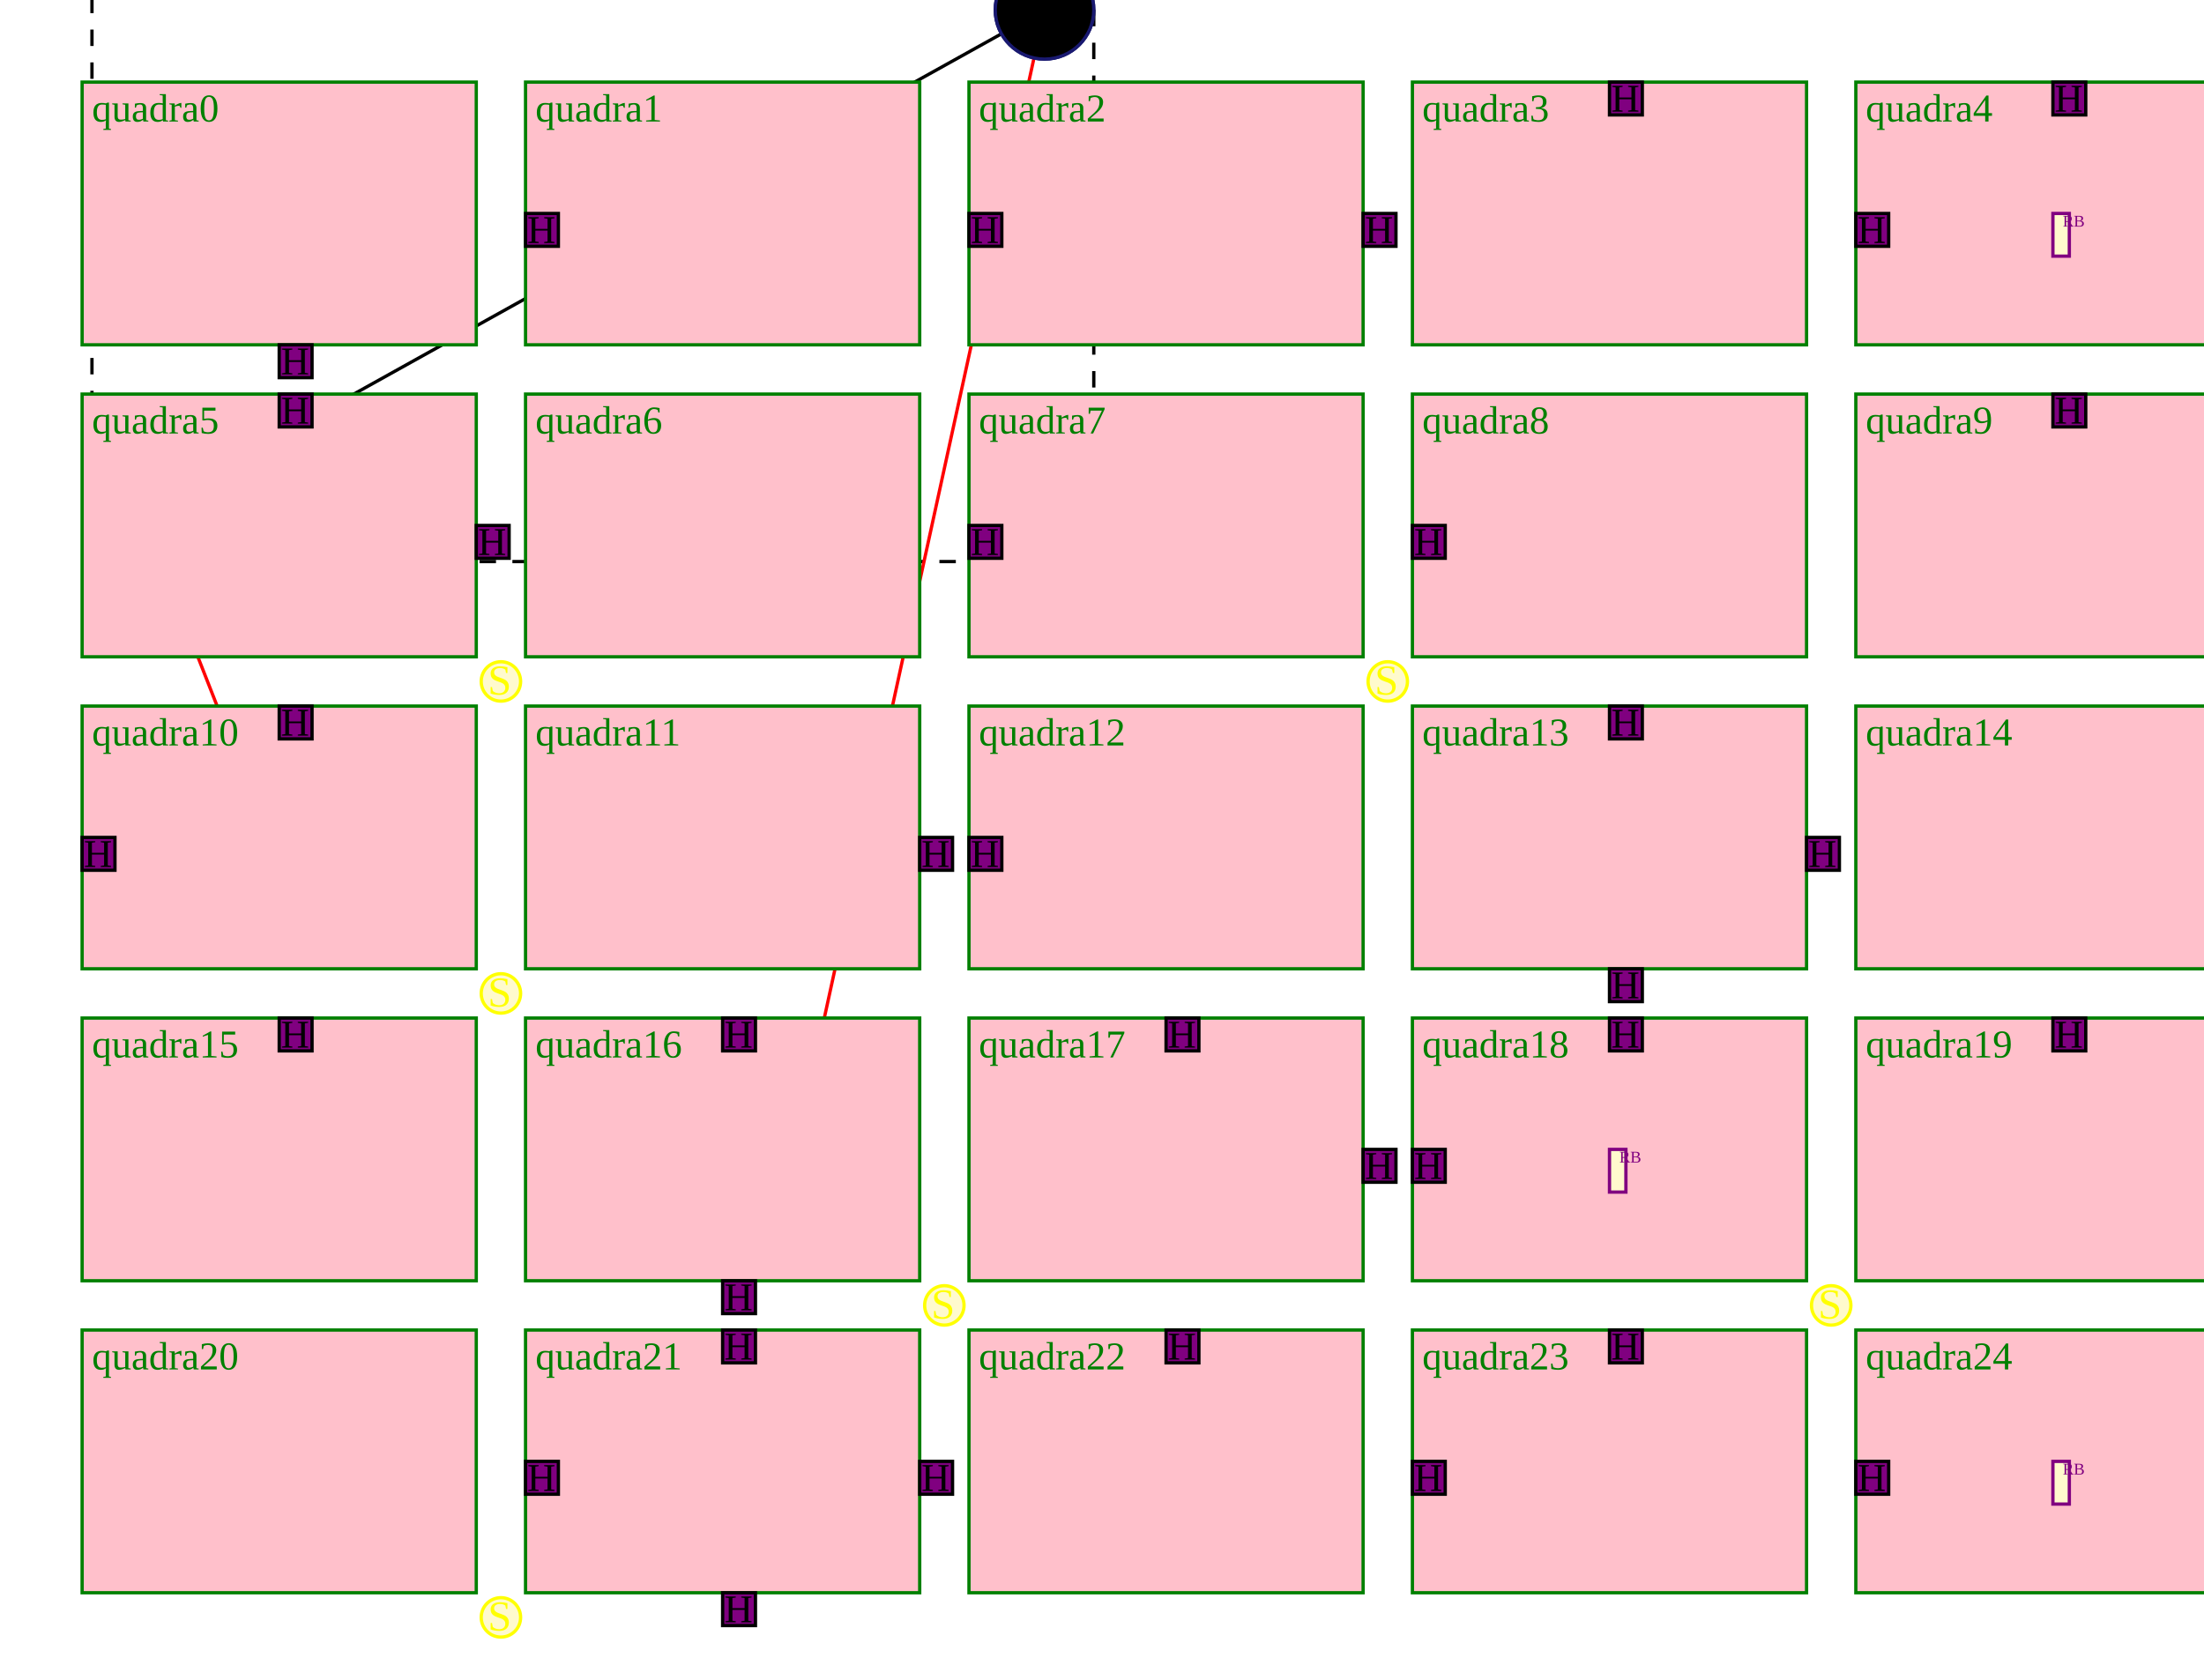
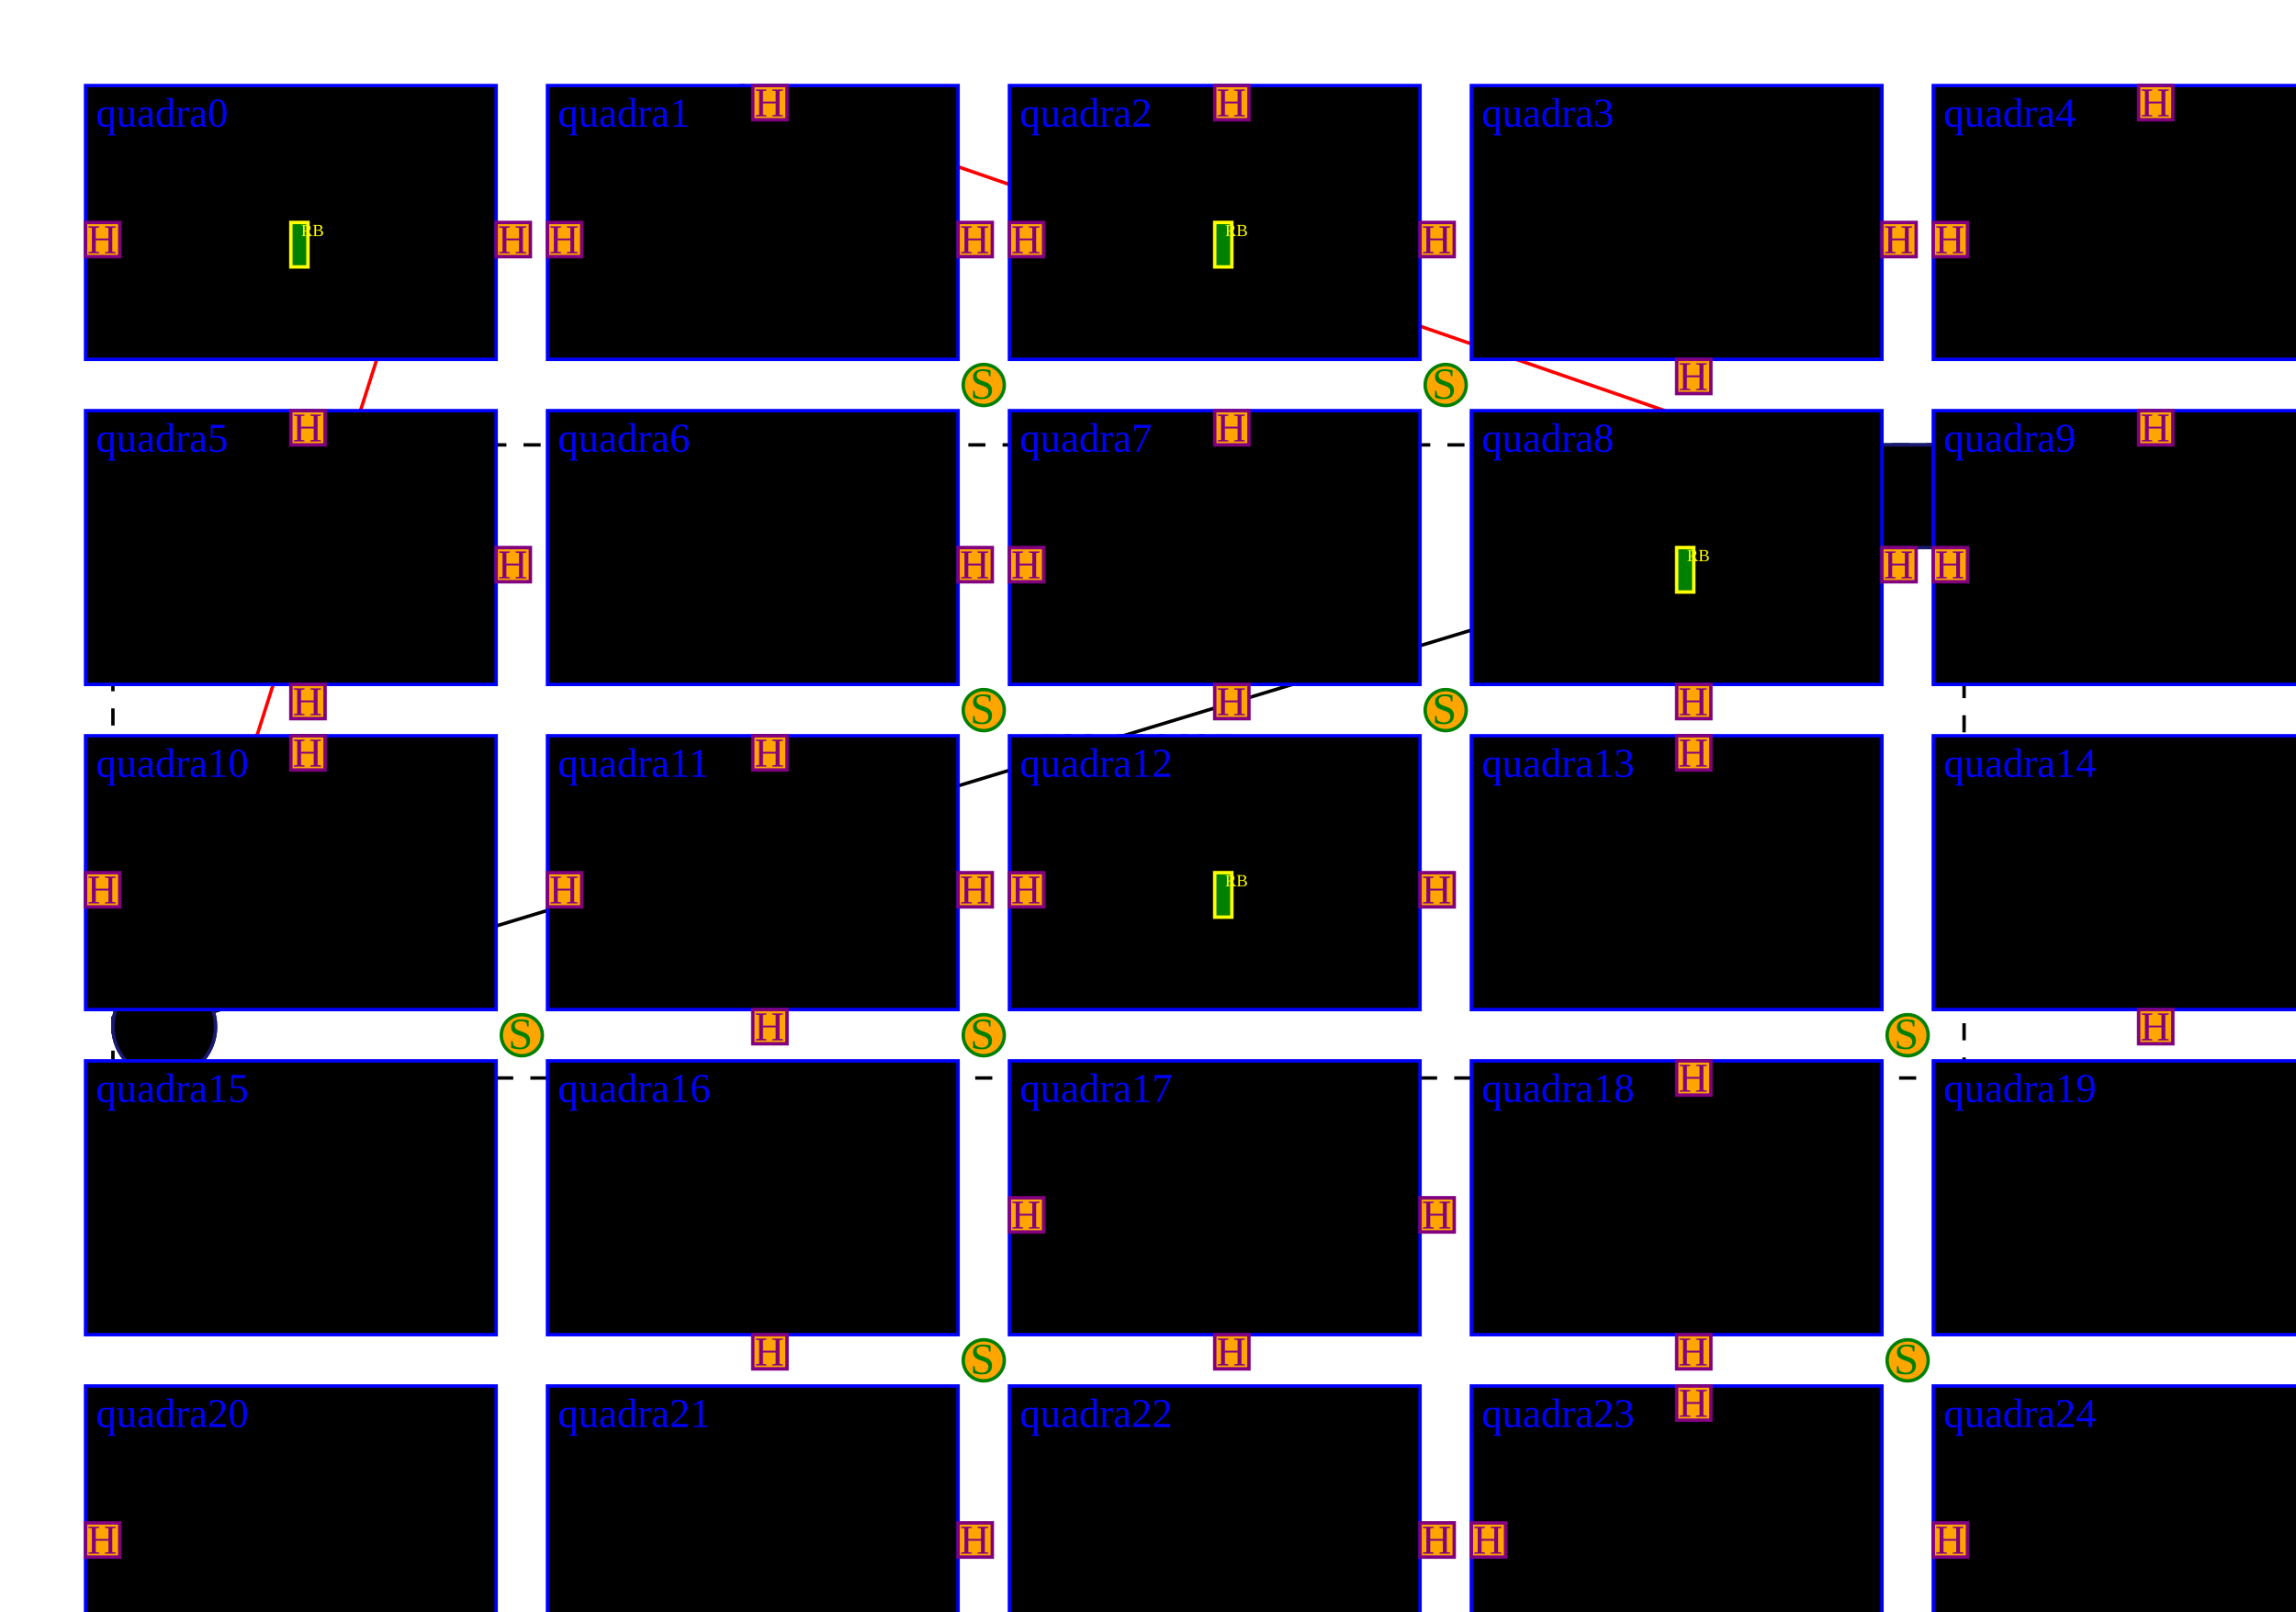
<svg>
-   <rect x="28" y="-12" width="305" height="183" fill="none" stroke="black" stroke-dasharray="5" />
-   <circle cx="242" cy="351" r="2" fill="red" stroke="red" />
-   <line x1="242" y1="351" x2="318" y2="3" stroke="red" />
-   <circle cx="90" cy="276" r="2" fill="red" stroke="red" />
-   <line x1="90" y1="276" x2="43" y2="156" stroke="red" />
-   <line x1="318" y1="3" x2="43" y2="156" stroke="black" />
-   <text x="180.5" y="79.5"> 314.696679 </text>
-   <circle cx="318" cy="3" r="15" fill="black" stroke="midnightblue" stroke-width="1" />
-   <rect x="28" y="141" width="30" height="30" fill="black" stroke="midnightblue" stroke-width="1" />
-   <circle cx="318" cy="3" r="15" fill="black" stroke="midnightblue" stroke-width="1" />
-   <rect x="28" y="141" width="30" height="30" fill="black" stroke="midnightblue" stroke-width="1" />
-   <rect x="25" y="25" width="120" height="80" fill="pink" stroke="green" stroke-width="1" />
-   <text x="28" y="37" font-size="12" fill="green"> quadra0 </text>
-   <rect x="160" y="25" width="120" height="80" fill="pink" stroke="green" stroke-width="1" />
-   <text x="163" y="37" font-size="12" fill="green"> quadra1 </text>
-   <rect x="295" y="25" width="120" height="80" fill="pink" stroke="green" stroke-width="1" />
-   <text x="298" y="37" font-size="12" fill="green"> quadra2 </text>
-   <rect x="430" y="25" width="120" height="80" fill="pink" stroke="green" stroke-width="1" />
-   <text x="433" y="37" font-size="12" fill="green"> quadra3 </text>
-   <rect x="565" y="25" width="120" height="80" fill="pink" stroke="green" stroke-width="1" />
-   <text x="568" y="37" font-size="12" fill="green"> quadra4 </text>
-   <rect x="25" y="120" width="120" height="80" fill="pink" stroke="green" stroke-width="1" />
-   <text x="28" y="132" font-size="12" fill="green"> quadra5 </text>
-   <rect x="160" y="120" width="120" height="80" fill="pink" stroke="green" stroke-width="1" />
-   <text x="163" y="132" font-size="12" fill="green"> quadra6 </text>
-   <rect x="295" y="120" width="120" height="80" fill="pink" stroke="green" stroke-width="1" />
-   <text x="298" y="132" font-size="12" fill="green"> quadra7 </text>
-   <rect x="430" y="120" width="120" height="80" fill="pink" stroke="green" stroke-width="1" />
-   <text x="433" y="132" font-size="12" fill="green"> quadra8 </text>
-   <rect x="565" y="120" width="120" height="80" fill="pink" stroke="green" stroke-width="1" />
-   <text x="568" y="132" font-size="12" fill="green"> quadra9 </text>
-   <rect x="25" y="215" width="120" height="80" fill="pink" stroke="green" stroke-width="1" />
-   <text x="28" y="227" font-size="12" fill="green"> quadra10 </text>
-   <rect x="160" y="215" width="120" height="80" fill="pink" stroke="green" stroke-width="1" />
-   <text x="163" y="227" font-size="12" fill="green"> quadra11 </text>
-   <rect x="295" y="215" width="120" height="80" fill="pink" stroke="green" stroke-width="1" />
-   <text x="298" y="227" font-size="12" fill="green"> quadra12 </text>
-   <rect x="430" y="215" width="120" height="80" fill="pink" stroke="green" stroke-width="1" />
-   <text x="433" y="227" font-size="12" fill="green"> quadra13 </text>
-   <rect x="565" y="215" width="120" height="80" fill="pink" stroke="green" stroke-width="1" />
-   <text x="568" y="227" font-size="12" fill="green"> quadra14 </text>
-   <rect x="25" y="310" width="120" height="80" fill="pink" stroke="green" stroke-width="1" />
-   <text x="28" y="322" font-size="12" fill="green"> quadra15 </text>
-   <rect x="160" y="310" width="120" height="80" fill="pink" stroke="green" stroke-width="1" />
-   <text x="163" y="322" font-size="12" fill="green"> quadra16 </text>
-   <rect x="295" y="310" width="120" height="80" fill="pink" stroke="green" stroke-width="1" />
-   <text x="298" y="322" font-size="12" fill="green"> quadra17 </text>
-   <rect x="430" y="310" width="120" height="80" fill="pink" stroke="green" stroke-width="1" />
-   <text x="433" y="322" font-size="12" fill="green"> quadra18 </text>
-   <rect x="565" y="310" width="120" height="80" fill="pink" stroke="green" stroke-width="1" />
-   <text x="568" y="322" font-size="12" fill="green"> quadra19 </text>
-   <rect x="25" y="405" width="120" height="80" fill="pink" stroke="green" stroke-width="1" />
-   <text x="28" y="417" font-size="12" fill="green"> quadra20 </text>
-   <rect x="160" y="405" width="120" height="80" fill="pink" stroke="green" stroke-width="1" />
-   <text x="163" y="417" font-size="12" fill="green"> quadra21 </text>
-   <rect x="295" y="405" width="120" height="80" fill="pink" stroke="green" stroke-width="1" />
-   <text x="298" y="417" font-size="12" fill="green"> quadra22 </text>
-   <rect x="430" y="405" width="120" height="80" fill="pink" stroke="green" stroke-width="1" />
-   <text x="433" y="417" font-size="12" fill="green"> quadra23 </text>
-   <rect x="565" y="405" width="120" height="80" fill="pink" stroke="green" stroke-width="1" />
-   <text x="568" y="417" font-size="12" fill="green"> quadra24 </text>
-   <rect x="85" y="105" width="10" height="10" fill="purple" stroke="black" stroke-width="1" />
-   <text x="85.5" y="114" font-size="12" fill="black"> H </text>
-   <rect x="160" y="65" width="10" height="10" fill="purple" stroke="black" stroke-width="1" />
-   <text x="160.5" y="74" font-size="12" fill="black"> H </text>
-   <rect x="415" y="65" width="10" height="10" fill="purple" stroke="black" stroke-width="1" />
-   <text x="415.5" y="74" font-size="12" fill="black"> H </text>
-   <rect x="295" y="65" width="10" height="10" fill="purple" stroke="black" stroke-width="1" />
-   <text x="295.5" y="74" font-size="12" fill="black"> H </text>
-   <rect x="490" y="25" width="10" height="10" fill="purple" stroke="black" stroke-width="1" />
-   <text x="490.5" y="34" font-size="12" fill="black"> H </text>
-   <rect x="625" y="25" width="10" height="10" fill="purple" stroke="black" stroke-width="1" />
-   <text x="625.5" y="34" font-size="12" fill="black"> H </text>
-   <rect x="685" y="65" width="10" height="10" fill="purple" stroke="black" stroke-width="1" />
-   <text x="685.5" y="74" font-size="12" fill="black"> H </text>
-   <rect x="565" y="65" width="10" height="10" fill="purple" stroke="black" stroke-width="1" />
-   <text x="565.5" y="74" font-size="12" fill="black"> H </text>
-   <rect x="85" y="120" width="10" height="10" fill="purple" stroke="black" stroke-width="1" />
-   <text x="85.5" y="129" font-size="12" fill="black"> H </text>
-   <rect x="145" y="160" width="10" height="10" fill="purple" stroke="black" stroke-width="1" />
-   <text x="145.5" y="169" font-size="12" fill="black"> H </text>
-   <rect x="295" y="160" width="10" height="10" fill="purple" stroke="black" stroke-width="1" />
-   <text x="295.5" y="169" font-size="12" fill="black"> H </text>
-   <rect x="430" y="160" width="10" height="10" fill="purple" stroke="black" stroke-width="1" />
-   <text x="430.5" y="169" font-size="12" fill="black"> H </text>
-   <rect x="625" y="120" width="10" height="10" fill="purple" stroke="black" stroke-width="1" />
-   <text x="625.5" y="129" font-size="12" fill="black"> H </text>
-   <rect x="85" y="215" width="10" height="10" fill="purple" stroke="black" stroke-width="1" />
-   <text x="85.5" y="224" font-size="12" fill="black"> H </text>
-   <rect x="25" y="255" width="10" height="10" fill="purple" stroke="black" stroke-width="1" />
-   <text x="25.5" y="264" font-size="12" fill="black"> H </text>
-   <rect x="280" y="255" width="10" height="10" fill="purple" stroke="black" stroke-width="1" />
-   <text x="280.5" y="264" font-size="12" fill="black"> H </text>
-   <rect x="295" y="255" width="10" height="10" fill="purple" stroke="black" stroke-width="1" />
-   <text x="295.5" y="264" font-size="12" fill="black"> H </text>
-   <rect x="490" y="215" width="10" height="10" fill="purple" stroke="black" stroke-width="1" />
-   <text x="490.5" y="224" font-size="12" fill="black"> H </text>
-   <rect x="550" y="255" width="10" height="10" fill="purple" stroke="black" stroke-width="1" />
-   <text x="550.5" y="264" font-size="12" fill="black"> H </text>
-   <rect x="490" y="295" width="10" height="10" fill="purple" stroke="black" stroke-width="1" />
-   <text x="490.5" y="304" font-size="12" fill="black"> H </text>
-   <rect x="685" y="255" width="10" height="10" fill="purple" stroke="black" stroke-width="1" />
-   <text x="685.5" y="264" font-size="12" fill="black"> H </text>
-   <rect x="85" y="310" width="10" height="10" fill="purple" stroke="black" stroke-width="1" />
-   <text x="85.5" y="319" font-size="12" fill="black"> H </text>
-   <rect x="220" y="310" width="10" height="10" fill="purple" stroke="black" stroke-width="1" />
-   <text x="220.5" y="319" font-size="12" fill="black"> H </text>
-   <rect x="220" y="390" width="10" height="10" fill="purple" stroke="black" stroke-width="1" />
-   <text x="220.5" y="399" font-size="12" fill="black"> H </text>
-   <rect x="355" y="310" width="10" height="10" fill="purple" stroke="black" stroke-width="1" />
-   <text x="355.5" y="319" font-size="12" fill="black"> H </text>
-   <rect x="415" y="350" width="10" height="10" fill="purple" stroke="black" stroke-width="1" />
-   <text x="415.5" y="359" font-size="12" fill="black"> H </text>
-   <rect x="490" y="310" width="10" height="10" fill="purple" stroke="black" stroke-width="1" />
-   <text x="490.5" y="319" font-size="12" fill="black"> H </text>
-   <rect x="430" y="350" width="10" height="10" fill="purple" stroke="black" stroke-width="1" />
-   <text x="430.5" y="359" font-size="12" fill="black"> H </text>
-   <rect x="625" y="310" width="10" height="10" fill="purple" stroke="black" stroke-width="1" />
-   <text x="625.5" y="319" font-size="12" fill="black"> H </text>
-   <rect x="220" y="405" width="10" height="10" fill="purple" stroke="black" stroke-width="1" />
-   <text x="220.5" y="414" font-size="12" fill="black"> H </text>
-   <rect x="280" y="445" width="10" height="10" fill="purple" stroke="black" stroke-width="1" />
-   <text x="280.5" y="454" font-size="12" fill="black"> H </text>
-   <rect x="220" y="485" width="10" height="10" fill="purple" stroke="black" stroke-width="1" />
-   <text x="220.5" y="494" font-size="12" fill="black"> H </text>
-   <rect x="160" y="445" width="10" height="10" fill="purple" stroke="black" stroke-width="1" />
-   <text x="160.5" y="454" font-size="12" fill="black"> H </text>
-   <rect x="355" y="405" width="10" height="10" fill="purple" stroke="black" stroke-width="1" />
-   <text x="355.5" y="414" font-size="12" fill="black"> H </text>
-   <rect x="490" y="405" width="10" height="10" fill="purple" stroke="black" stroke-width="1" />
-   <text x="490.5" y="414" font-size="12" fill="black"> H </text>
-   <rect x="430" y="445" width="10" height="10" fill="purple" stroke="black" stroke-width="1" />
-   <text x="430.5" y="454" font-size="12" fill="black"> H </text>
-   <rect x="565" y="445" width="10" height="10" fill="purple" stroke="black" stroke-width="1" />
-   <text x="565.5" y="454" font-size="12" fill="black"> H </text>
-   <circle cx="152.5" cy="207.5" r="6" fill="lemonchiffon" stroke="yellow" stroke-width="1" />
-   <text x="148.5" y="211.5" font-size="13" fill="yellow"> S </text>
-   <circle cx="422.5" cy="207.5" r="6" fill="lemonchiffon" stroke="yellow" stroke-width="1" />
-   <text x="418.5" y="211.5" font-size="13" fill="yellow"> S </text>
-   <circle cx="152.5" cy="302.5" r="6" fill="lemonchiffon" stroke="yellow" stroke-width="1" />
-   <text x="148.5" y="306.5" font-size="13" fill="yellow"> S </text>
-   <circle cx="287.5" cy="397.5" r="6" fill="lemonchiffon" stroke="yellow" stroke-width="1" />
-   <text x="283.5" y="401.5" font-size="13" fill="yellow"> S </text>
-   <circle cx="557.5" cy="397.5" r="6" fill="lemonchiffon" stroke="yellow" stroke-width="1" />
-   <text x="553.5" y="401.5" font-size="13" fill="yellow"> S </text>
-   <circle cx="152.5" cy="492.5" r="6" fill="lemonchiffon" stroke="yellow" stroke-width="1" />
-   <text x="148.5" y="496.5" font-size="13" fill="yellow"> S </text>
-   <rect x="625" y="65" width="5" height="13" fill="lemonchiffon" stroke="purple" stroke-width="1" />
-   <text x="628" y="69" font-size="5" fill="purple"> RB </text>
-   <rect x="490" y="350" width="5" height="13" fill="lemonchiffon" stroke="purple" stroke-width="1" />
-   <text x="493" y="354" font-size="5" fill="purple"> RB </text>
-   <rect x="625" y="445" width="5" height="13" fill="lemonchiffon" stroke="purple" stroke-width="1" />
-   <text x="628" y="449" font-size="5" fill="purple"> RB </text>
+   <rect x="33" y="130" width="541" height="185" fill="none" stroke="black" stroke-dasharray="5" />
+   <circle cx="120" cy="74" r="2" fill="red" stroke="red" />
+   <line x1="120" y1="74" x2="48" y2="300" stroke="red" />
+   <circle cx="217" cy="27" r="2" fill="red" stroke="red" />
+   <line x1="217" y1="27" x2="559" y2="145" stroke="red" />
+   <line x1="48" y1="300" x2="559" y2="145" stroke="black" />
+   <text x="303.5" y="222.5"> 533.990637 </text>
+   <circle cx="48" cy="300" r="15" fill="black" stroke="midnightblue" stroke-width="1" />
+   <rect x="544" y="130" width="30" height="30" fill="black" stroke="midnightblue" stroke-width="1" />
+   <circle cx="48" cy="300" r="15" fill="black" stroke="midnightblue" stroke-width="1" />
+   <rect x="544" y="130" width="30" height="30" fill="black" stroke="midnightblue" stroke-width="1" />
+   <rect x="25" y="25" width="120" height="80" fill="black" stroke="blue" stroke-width="1" />
+   <text x="28" y="37" font-size="12" fill="blue"> quadra0 </text>
+   <rect x="160" y="25" width="120" height="80" fill="black" stroke="blue" stroke-width="1" />
+   <text x="163" y="37" font-size="12" fill="blue"> quadra1 </text>
+   <rect x="295" y="25" width="120" height="80" fill="black" stroke="blue" stroke-width="1" />
+   <text x="298" y="37" font-size="12" fill="blue"> quadra2 </text>
+   <rect x="430" y="25" width="120" height="80" fill="black" stroke="blue" stroke-width="1" />
+   <text x="433" y="37" font-size="12" fill="blue"> quadra3 </text>
+   <rect x="565" y="25" width="120" height="80" fill="black" stroke="blue" stroke-width="1" />
+   <text x="568" y="37" font-size="12" fill="blue"> quadra4 </text>
+   <rect x="25" y="120" width="120" height="80" fill="black" stroke="blue" stroke-width="1" />
+   <text x="28" y="132" font-size="12" fill="blue"> quadra5 </text>
+   <rect x="160" y="120" width="120" height="80" fill="black" stroke="blue" stroke-width="1" />
+   <text x="163" y="132" font-size="12" fill="blue"> quadra6 </text>
+   <rect x="295" y="120" width="120" height="80" fill="black" stroke="blue" stroke-width="1" />
+   <text x="298" y="132" font-size="12" fill="blue"> quadra7 </text>
+   <rect x="430" y="120" width="120" height="80" fill="black" stroke="blue" stroke-width="1" />
+   <text x="433" y="132" font-size="12" fill="blue"> quadra8 </text>
+   <rect x="565" y="120" width="120" height="80" fill="black" stroke="blue" stroke-width="1" />
+   <text x="568" y="132" font-size="12" fill="blue"> quadra9 </text>
+   <rect x="25" y="215" width="120" height="80" fill="black" stroke="blue" stroke-width="1" />
+   <text x="28" y="227" font-size="12" fill="blue"> quadra10 </text>
+   <rect x="160" y="215" width="120" height="80" fill="black" stroke="blue" stroke-width="1" />
+   <text x="163" y="227" font-size="12" fill="blue"> quadra11 </text>
+   <rect x="295" y="215" width="120" height="80" fill="black" stroke="blue" stroke-width="1" />
+   <text x="298" y="227" font-size="12" fill="blue"> quadra12 </text>
+   <rect x="430" y="215" width="120" height="80" fill="black" stroke="blue" stroke-width="1" />
+   <text x="433" y="227" font-size="12" fill="blue"> quadra13 </text>
+   <rect x="565" y="215" width="120" height="80" fill="black" stroke="blue" stroke-width="1" />
+   <text x="568" y="227" font-size="12" fill="blue"> quadra14 </text>
+   <rect x="25" y="310" width="120" height="80" fill="black" stroke="blue" stroke-width="1" />
+   <text x="28" y="322" font-size="12" fill="blue"> quadra15 </text>
+   <rect x="160" y="310" width="120" height="80" fill="black" stroke="blue" stroke-width="1" />
+   <text x="163" y="322" font-size="12" fill="blue"> quadra16 </text>
+   <rect x="295" y="310" width="120" height="80" fill="black" stroke="blue" stroke-width="1" />
+   <text x="298" y="322" font-size="12" fill="blue"> quadra17 </text>
+   <rect x="430" y="310" width="120" height="80" fill="black" stroke="blue" stroke-width="1" />
+   <text x="433" y="322" font-size="12" fill="blue"> quadra18 </text>
+   <rect x="565" y="310" width="120" height="80" fill="black" stroke="blue" stroke-width="1" />
+   <text x="568" y="322" font-size="12" fill="blue"> quadra19 </text>
+   <rect x="25" y="405" width="120" height="80" fill="black" stroke="blue" stroke-width="1" />
+   <text x="28" y="417" font-size="12" fill="blue"> quadra20 </text>
+   <rect x="160" y="405" width="120" height="80" fill="black" stroke="blue" stroke-width="1" />
+   <text x="163" y="417" font-size="12" fill="blue"> quadra21 </text>
+   <rect x="295" y="405" width="120" height="80" fill="black" stroke="blue" stroke-width="1" />
+   <text x="298" y="417" font-size="12" fill="blue"> quadra22 </text>
+   <rect x="430" y="405" width="120" height="80" fill="black" stroke="blue" stroke-width="1" />
+   <text x="433" y="417" font-size="12" fill="blue"> quadra23 </text>
+   <rect x="565" y="405" width="120" height="80" fill="black" stroke="blue" stroke-width="1" />
+   <text x="568" y="417" font-size="12" fill="blue"> quadra24 </text>
+   <rect x="145" y="65" width="10" height="10" fill="orange" stroke="purple" stroke-width="1" />
+   <text x="145.5" y="74" font-size="12" fill="purple"> H </text>
+   <rect x="25" y="65" width="10" height="10" fill="orange" stroke="purple" stroke-width="1" />
+   <text x="25.5" y="74" font-size="12" fill="purple"> H </text>
+   <rect x="220" y="25" width="10" height="10" fill="orange" stroke="purple" stroke-width="1" />
+   <text x="220.5" y="34" font-size="12" fill="purple"> H </text>
+   <rect x="280" y="65" width="10" height="10" fill="orange" stroke="purple" stroke-width="1" />
+   <text x="280.5" y="74" font-size="12" fill="purple"> H </text>
+   <rect x="160" y="65" width="10" height="10" fill="orange" stroke="purple" stroke-width="1" />
+   <text x="160.5" y="74" font-size="12" fill="purple"> H </text>
+   <rect x="355" y="25" width="10" height="10" fill="orange" stroke="purple" stroke-width="1" />
+   <text x="355.5" y="34" font-size="12" fill="purple"> H </text>
+   <rect x="415" y="65" width="10" height="10" fill="orange" stroke="purple" stroke-width="1" />
+   <text x="415.5" y="74" font-size="12" fill="purple"> H </text>
+   <rect x="295" y="65" width="10" height="10" fill="orange" stroke="purple" stroke-width="1" />
+   <text x="295.5" y="74" font-size="12" fill="purple"> H </text>
+   <rect x="550" y="65" width="10" height="10" fill="orange" stroke="purple" stroke-width="1" />
+   <text x="550.5" y="74" font-size="12" fill="purple"> H </text>
+   <rect x="490" y="105" width="10" height="10" fill="orange" stroke="purple" stroke-width="1" />
+   <text x="490.5" y="114" font-size="12" fill="purple"> H </text>
+   <rect x="625" y="25" width="10" height="10" fill="orange" stroke="purple" stroke-width="1" />
+   <text x="625.5" y="34" font-size="12" fill="purple"> H </text>
+   <rect x="685" y="65" width="10" height="10" fill="orange" stroke="purple" stroke-width="1" />
+   <text x="685.5" y="74" font-size="12" fill="purple"> H </text>
+   <rect x="565" y="65" width="10" height="10" fill="orange" stroke="purple" stroke-width="1" />
+   <text x="565.5" y="74" font-size="12" fill="purple"> H </text>
+   <rect x="85" y="120" width="10" height="10" fill="orange" stroke="purple" stroke-width="1" />
+   <text x="85.5" y="129" font-size="12" fill="purple"> H </text>
+   <rect x="145" y="160" width="10" height="10" fill="orange" stroke="purple" stroke-width="1" />
+   <text x="145.5" y="169" font-size="12" fill="purple"> H </text>
+   <rect x="85" y="200" width="10" height="10" fill="orange" stroke="purple" stroke-width="1" />
+   <text x="85.5" y="209" font-size="12" fill="purple"> H </text>
+   <rect x="280" y="160" width="10" height="10" fill="orange" stroke="purple" stroke-width="1" />
+   <text x="280.5" y="169" font-size="12" fill="purple"> H </text>
+   <rect x="355" y="120" width="10" height="10" fill="orange" stroke="purple" stroke-width="1" />
+   <text x="355.5" y="129" font-size="12" fill="purple"> H </text>
+   <rect x="355" y="200" width="10" height="10" fill="orange" stroke="purple" stroke-width="1" />
+   <text x="355.5" y="209" font-size="12" fill="purple"> H </text>
+   <rect x="295" y="160" width="10" height="10" fill="orange" stroke="purple" stroke-width="1" />
+   <text x="295.5" y="169" font-size="12" fill="purple"> H </text>
+   <rect x="550" y="160" width="10" height="10" fill="orange" stroke="purple" stroke-width="1" />
+   <text x="550.5" y="169" font-size="12" fill="purple"> H </text>
+   <rect x="490" y="200" width="10" height="10" fill="orange" stroke="purple" stroke-width="1" />
+   <text x="490.5" y="209" font-size="12" fill="purple"> H </text>
+   <rect x="625" y="120" width="10" height="10" fill="orange" stroke="purple" stroke-width="1" />
+   <text x="625.5" y="129" font-size="12" fill="purple"> H </text>
+   <rect x="565" y="160" width="10" height="10" fill="orange" stroke="purple" stroke-width="1" />
+   <text x="565.5" y="169" font-size="12" fill="purple"> H </text>
+   <rect x="85" y="215" width="10" height="10" fill="orange" stroke="purple" stroke-width="1" />
+   <text x="85.5" y="224" font-size="12" fill="purple"> H </text>
+   <rect x="25" y="255" width="10" height="10" fill="orange" stroke="purple" stroke-width="1" />
+   <text x="25.5" y="264" font-size="12" fill="purple"> H </text>
+   <rect x="220" y="215" width="10" height="10" fill="orange" stroke="purple" stroke-width="1" />
+   <text x="220.5" y="224" font-size="12" fill="purple"> H </text>
+   <rect x="280" y="255" width="10" height="10" fill="orange" stroke="purple" stroke-width="1" />
+   <text x="280.5" y="264" font-size="12" fill="purple"> H </text>
+   <rect x="220" y="295" width="10" height="10" fill="orange" stroke="purple" stroke-width="1" />
+   <text x="220.5" y="304" font-size="12" fill="purple"> H </text>
+   <rect x="160" y="255" width="10" height="10" fill="orange" stroke="purple" stroke-width="1" />
+   <text x="160.5" y="264" font-size="12" fill="purple"> H </text>
+   <rect x="415" y="255" width="10" height="10" fill="orange" stroke="purple" stroke-width="1" />
+   <text x="415.5" y="264" font-size="12" fill="purple"> H </text>
+   <rect x="295" y="255" width="10" height="10" fill="orange" stroke="purple" stroke-width="1" />
+   <text x="295.5" y="264" font-size="12" fill="purple"> H </text>
+   <rect x="490" y="215" width="10" height="10" fill="orange" stroke="purple" stroke-width="1" />
+   <text x="490.5" y="224" font-size="12" fill="purple"> H </text>
+   <rect x="625" y="295" width="10" height="10" fill="orange" stroke="purple" stroke-width="1" />
+   <text x="625.5" y="304" font-size="12" fill="purple"> H </text>
+   <rect x="220" y="390" width="10" height="10" fill="orange" stroke="purple" stroke-width="1" />
+   <text x="220.5" y="399" font-size="12" fill="purple"> H </text>
+   <rect x="415" y="350" width="10" height="10" fill="orange" stroke="purple" stroke-width="1" />
+   <text x="415.5" y="359" font-size="12" fill="purple"> H </text>
+   <rect x="355" y="390" width="10" height="10" fill="orange" stroke="purple" stroke-width="1" />
+   <text x="355.5" y="399" font-size="12" fill="purple"> H </text>
+   <rect x="295" y="350" width="10" height="10" fill="orange" stroke="purple" stroke-width="1" />
+   <text x="295.5" y="359" font-size="12" fill="purple"> H </text>
+   <rect x="490" y="310" width="10" height="10" fill="orange" stroke="purple" stroke-width="1" />
+   <text x="490.5" y="319" font-size="12" fill="purple"> H </text>
+   <rect x="490" y="390" width="10" height="10" fill="orange" stroke="purple" stroke-width="1" />
+   <text x="490.5" y="399" font-size="12" fill="purple"> H </text>
+   <rect x="685" y="350" width="10" height="10" fill="orange" stroke="purple" stroke-width="1" />
+   <text x="685.5" y="359" font-size="12" fill="purple"> H </text>
+   <rect x="85" y="485" width="10" height="10" fill="orange" stroke="purple" stroke-width="1" />
+   <text x="85.5" y="494" font-size="12" fill="purple"> H </text>
+   <rect x="25" y="445" width="10" height="10" fill="orange" stroke="purple" stroke-width="1" />
+   <text x="25.5" y="454" font-size="12" fill="purple"> H </text>
+   <rect x="280" y="445" width="10" height="10" fill="orange" stroke="purple" stroke-width="1" />
+   <text x="280.5" y="454" font-size="12" fill="purple"> H </text>
+   <rect x="415" y="445" width="10" height="10" fill="orange" stroke="purple" stroke-width="1" />
+   <text x="415.5" y="454" font-size="12" fill="purple"> H </text>
+   <rect x="490" y="405" width="10" height="10" fill="orange" stroke="purple" stroke-width="1" />
+   <text x="490.5" y="414" font-size="12" fill="purple"> H </text>
+   <rect x="490" y="485" width="10" height="10" fill="orange" stroke="purple" stroke-width="1" />
+   <text x="490.5" y="494" font-size="12" fill="purple"> H </text>
+   <rect x="430" y="445" width="10" height="10" fill="orange" stroke="purple" stroke-width="1" />
+   <text x="430.5" y="454" font-size="12" fill="purple"> H </text>
+   <rect x="565" y="445" width="10" height="10" fill="orange" stroke="purple" stroke-width="1" />
+   <text x="565.5" y="454" font-size="12" fill="purple"> H </text>
+   <circle cx="287.5" cy="112.5" r="6" fill="orange" stroke="green" stroke-width="1" />
+   <text x="283.5" y="116.5" font-size="13" fill="green"> S </text>
+   <circle cx="422.5" cy="112.5" r="6" fill="orange" stroke="green" stroke-width="1" />
+   <text x="418.5" y="116.5" font-size="13" fill="green"> S </text>
+   <circle cx="287.5" cy="207.5" r="6" fill="orange" stroke="green" stroke-width="1" />
+   <text x="283.5" y="211.5" font-size="13" fill="green"> S </text>
+   <circle cx="422.5" cy="207.5" r="6" fill="orange" stroke="green" stroke-width="1" />
+   <text x="418.5" y="211.5" font-size="13" fill="green"> S </text>
+   <circle cx="152.5" cy="302.5" r="6" fill="orange" stroke="green" stroke-width="1" />
+   <text x="148.5" y="306.5" font-size="13" fill="green"> S </text>
+   <circle cx="287.5" cy="302.5" r="6" fill="orange" stroke="green" stroke-width="1" />
+   <text x="283.5" y="306.5" font-size="13" fill="green"> S </text>
+   <circle cx="557.5" cy="302.5" r="6" fill="orange" stroke="green" stroke-width="1" />
+   <text x="553.5" y="306.5" font-size="13" fill="green"> S </text>
+   <circle cx="287.5" cy="397.5" r="6" fill="orange" stroke="green" stroke-width="1" />
+   <text x="283.5" y="401.5" font-size="13" fill="green"> S </text>
+   <circle cx="557.5" cy="397.5" r="6" fill="orange" stroke="green" stroke-width="1" />
+   <text x="553.5" y="401.5" font-size="13" fill="green"> S </text>
+   <rect x="85" y="65" width="5" height="13" fill="green" stroke="yellow" stroke-width="1" />
+   <text x="88" y="69" font-size="5" fill="yellow"> RB </text>
+   <rect x="355" y="65" width="5" height="13" fill="green" stroke="yellow" stroke-width="1" />
+   <text x="358" y="69" font-size="5" fill="yellow"> RB </text>
+   <rect x="490" y="160" width="5" height="13" fill="green" stroke="yellow" stroke-width="1" />
+   <text x="493" y="164" font-size="5" fill="yellow"> RB </text>
+   <rect x="355" y="255" width="5" height="13" fill="green" stroke="yellow" stroke-width="1" />
+   <text x="358" y="259" font-size="5" fill="yellow"> RB </text>
</svg>
